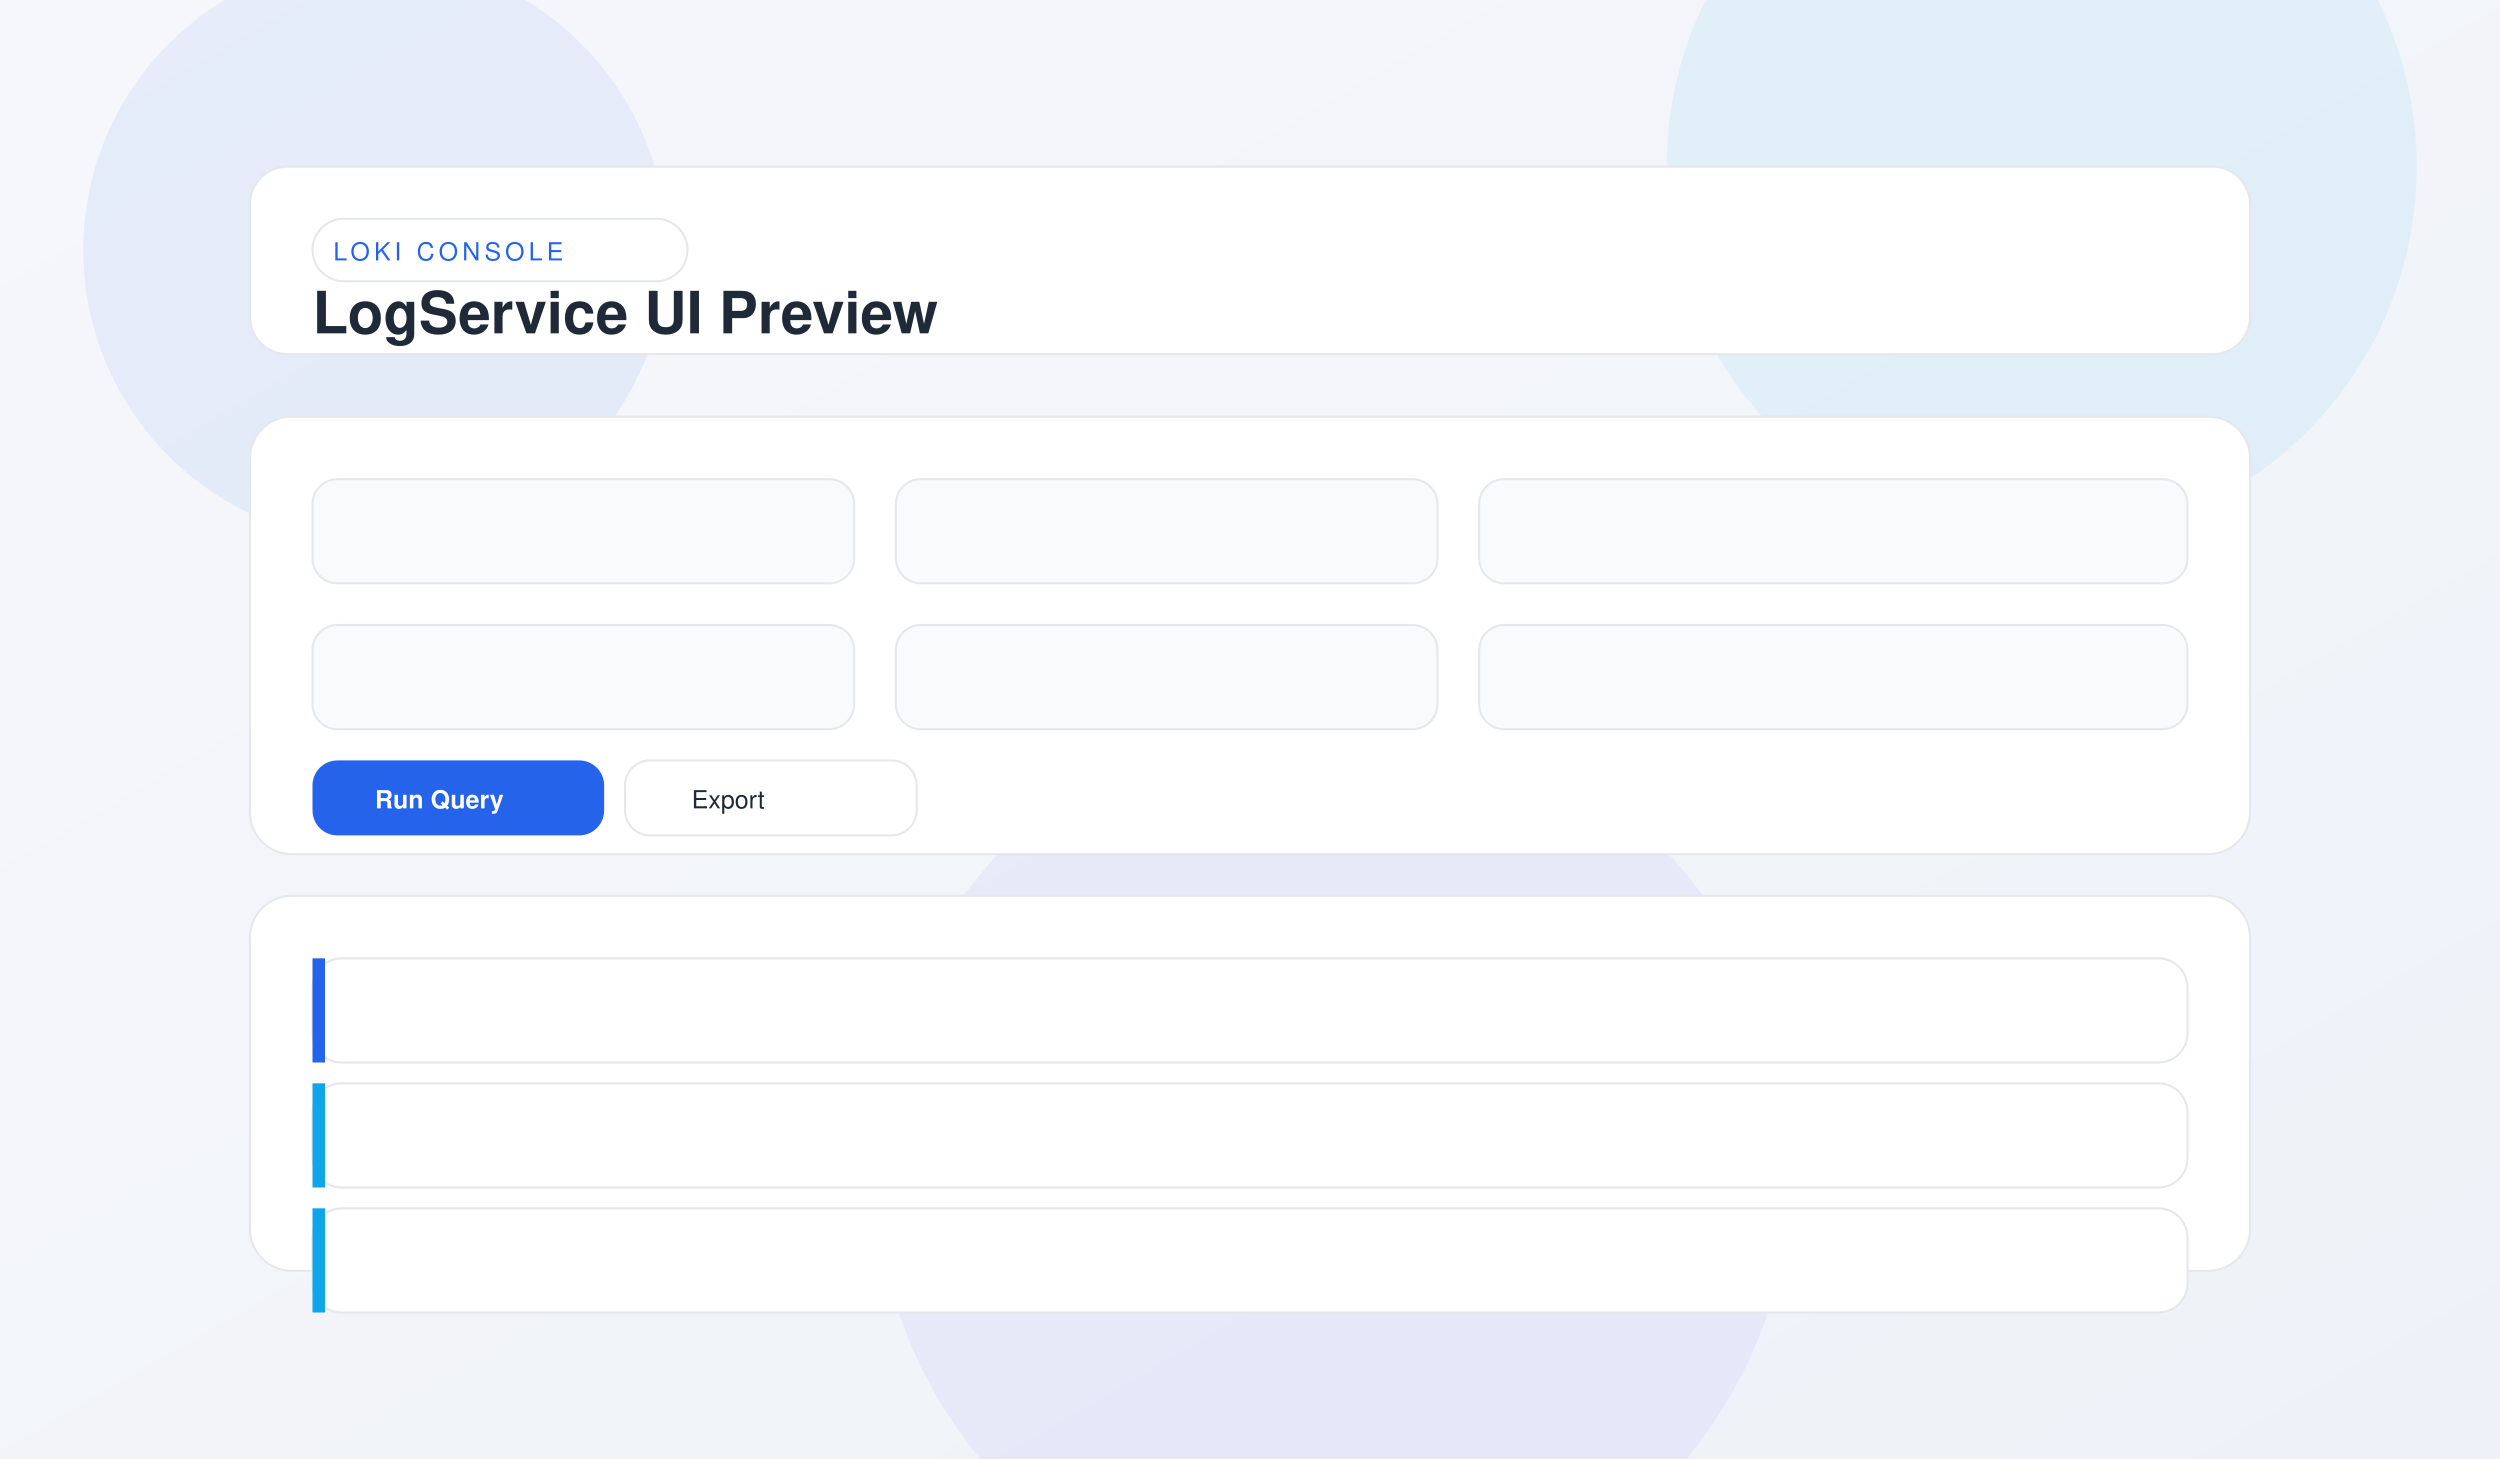
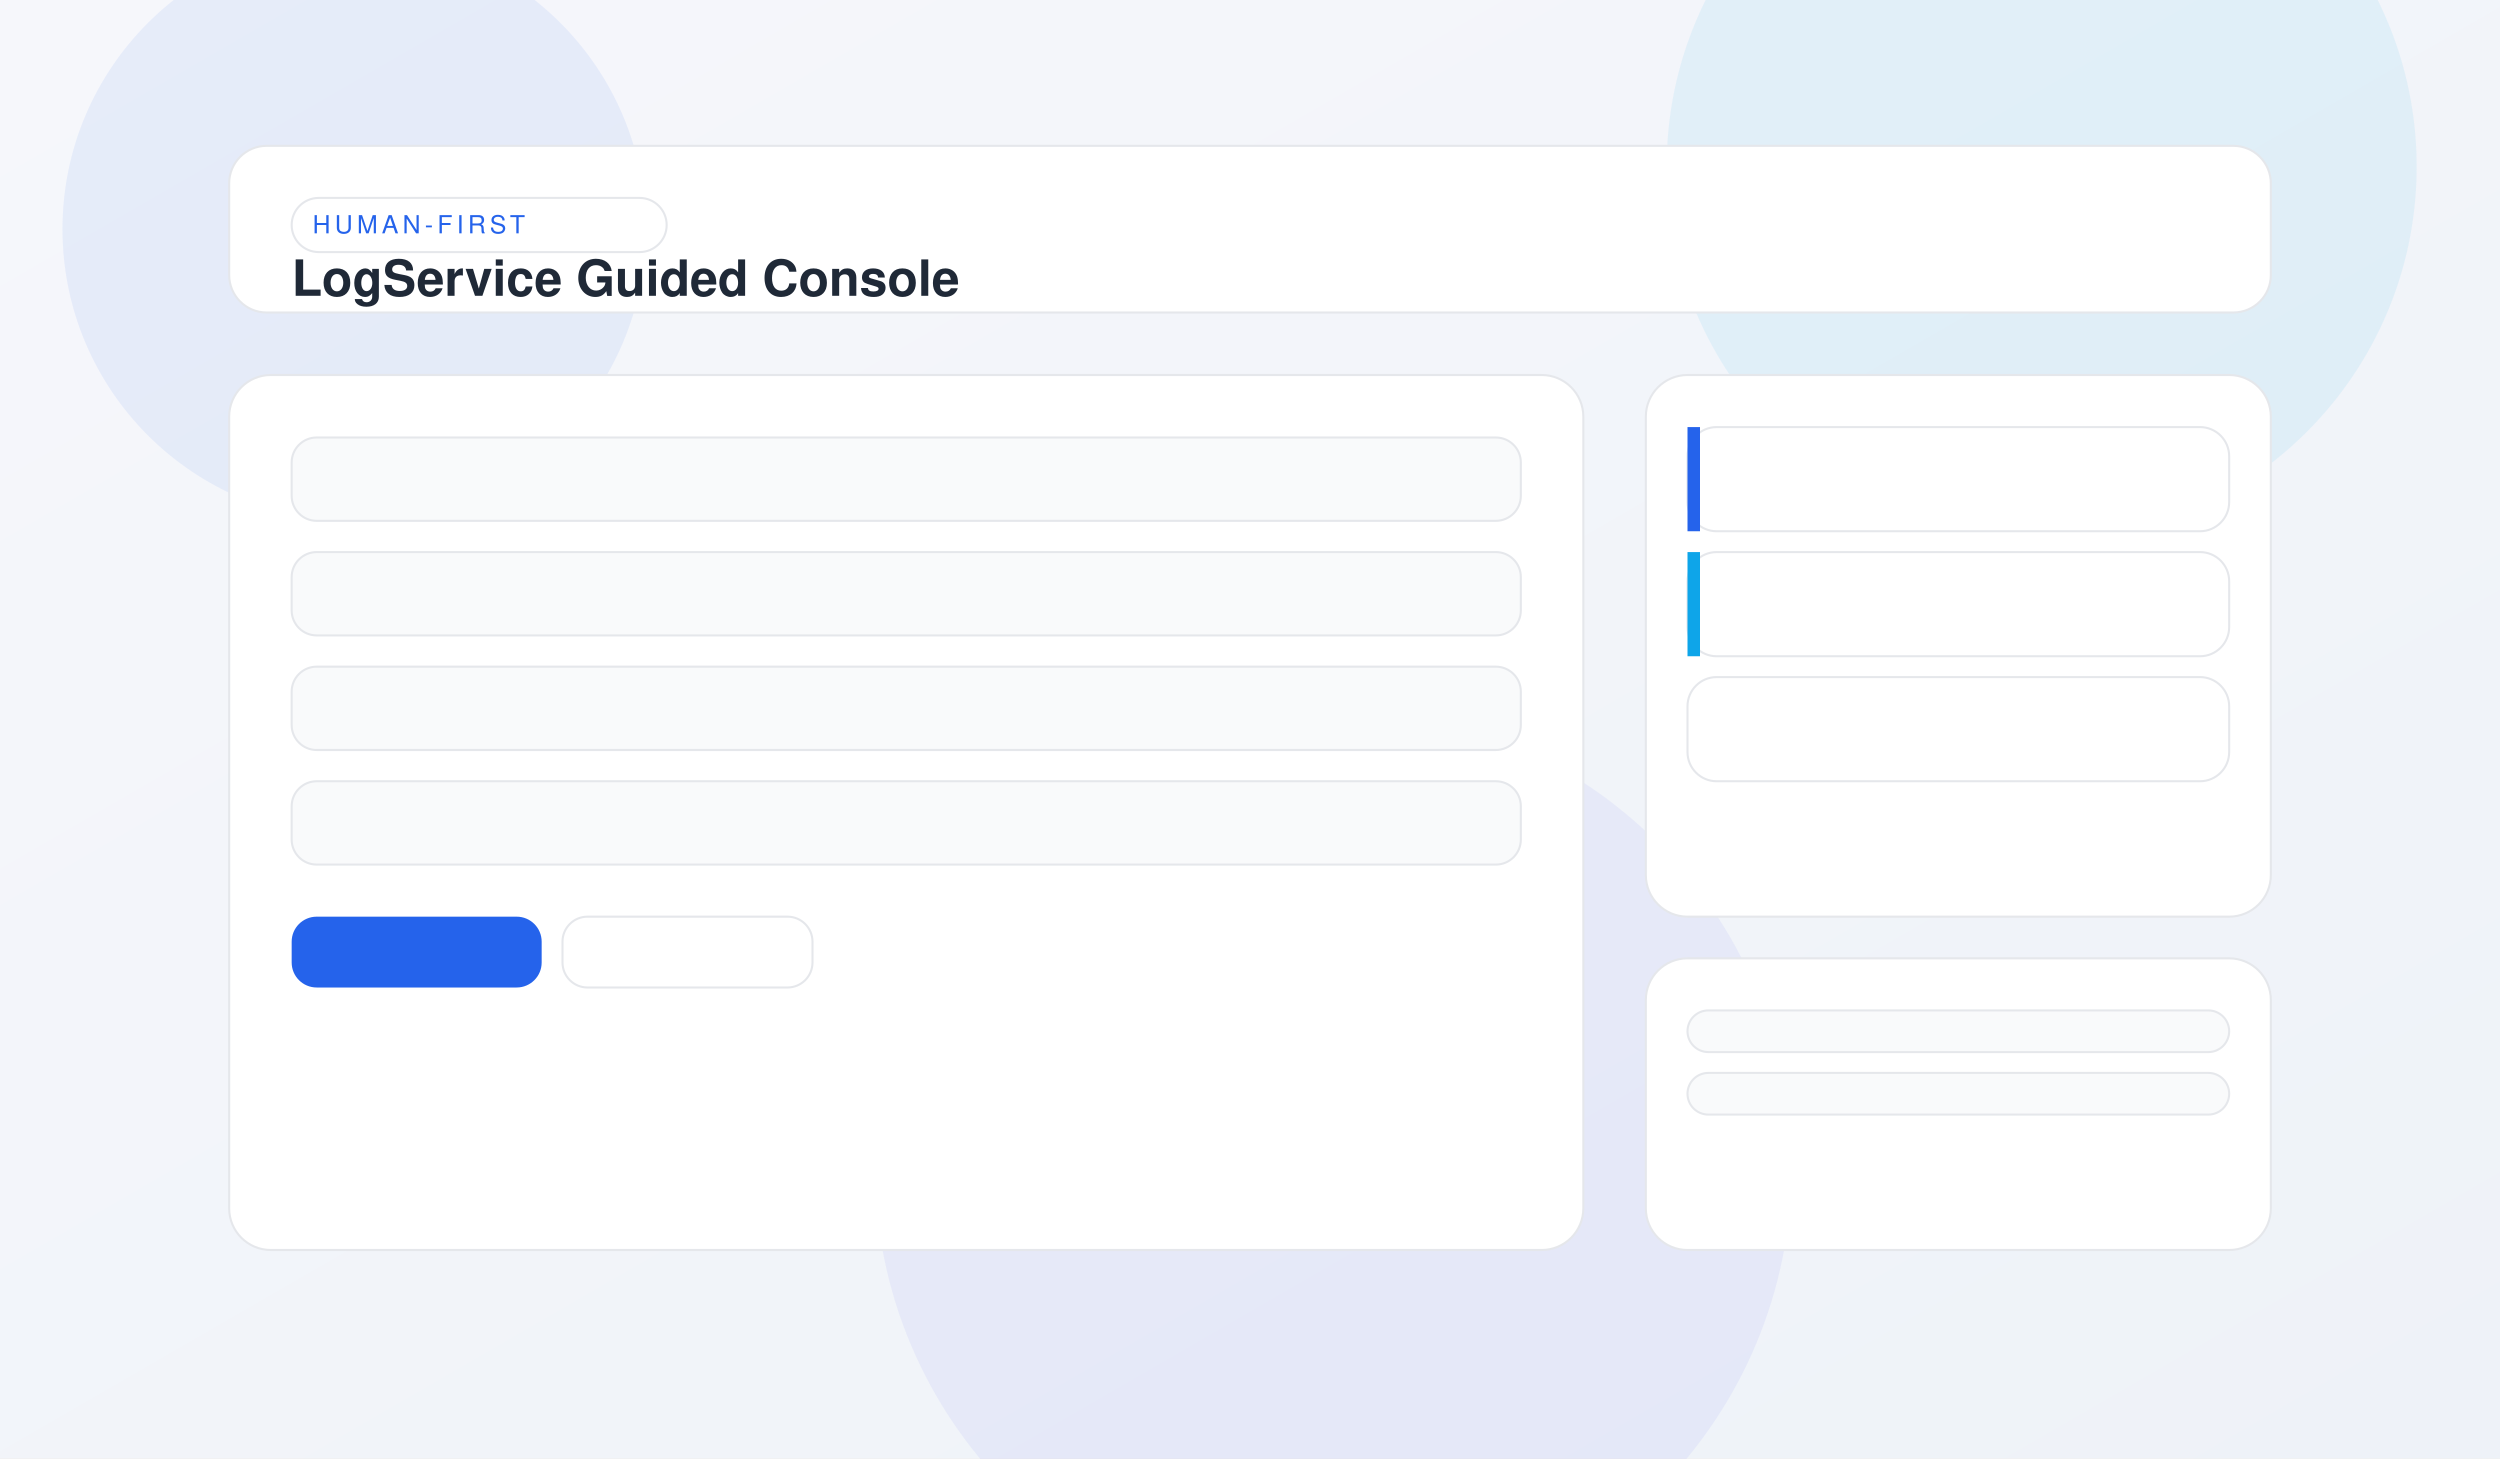
<svg xmlns="http://www.w3.org/2000/svg" width="1200" height="700" viewBox="0 0 1200 700" fill="none">
  <defs>
    <linearGradient id="bg" x1="0" y1="0" x2="1" y2="1">
      <stop offset="0%" stop-color="#f6f7fb" />
      <stop offset="100%" stop-color="#eef2f8" />
    </linearGradient>
  </defs>
  <rect width="1200" height="700" fill="url(#bg)" />
-   <circle cx="180" cy="120" r="140" fill="#2563eb" opacity="0.08" />
+   <circle cx="170" cy="110" r="140" fill="#2563eb" opacity="0.08" />
  <circle cx="980" cy="80" r="180" fill="#0ea5e9" opacity="0.08" />
  <circle cx="640" cy="560" r="220" fill="#6366f1" opacity="0.08" />
-   <rect x="120" y="80" width="960" height="90" rx="18" fill="#ffffff" stroke="#e5e7eb" />
-   <rect x="150" y="105" width="180" height="30" rx="15" fill="#ffffff" stroke="#e5e7eb" />
-   <text x="160" y="125" fill="#2563eb" font-family="Helvetica, Arial, sans-serif" font-size="12" letter-spacing="2">LOKI CONSOLE</text>
-   <text x="150" y="160" fill="#1f2937" font-family="Helvetica, Arial, sans-serif" font-size="28" font-weight="600">LogService UI Preview</text>
-   <rect x="120" y="200" width="960" height="210" rx="20" fill="#ffffff" stroke="#e5e7eb" />
-   <rect x="150" y="230" width="260" height="50" rx="12" fill="#f9fafb" stroke="#e5e7eb" />
-   <rect x="430" y="230" width="260" height="50" rx="12" fill="#f9fafb" stroke="#e5e7eb" />
-   <rect x="710" y="230" width="340" height="50" rx="12" fill="#f9fafb" stroke="#e5e7eb" />
-   <rect x="150" y="300" width="260" height="50" rx="12" fill="#f9fafb" stroke="#e5e7eb" />
-   <rect x="430" y="300" width="260" height="50" rx="12" fill="#f9fafb" stroke="#e5e7eb" />
-   <rect x="710" y="300" width="340" height="50" rx="12" fill="#f9fafb" stroke="#e5e7eb" />
-   <rect x="150" y="365" width="140" height="36" rx="12" fill="#2563eb" />
-   <rect x="300" y="365" width="140" height="36" rx="12" fill="#ffffff" stroke="#e5e7eb" />
-   <text x="180" y="388" fill="#ffffff" font-family="Helvetica, Arial, sans-serif" font-size="12" font-weight="700">Run Query</text>
-   <text x="332" y="388" fill="#1f2937" font-family="Helvetica, Arial, sans-serif" font-size="12">Export</text>
-   <rect x="120" y="430" width="960" height="180" rx="20" fill="#ffffff" stroke="#e5e7eb" />
-   <rect x="150" y="460" width="900" height="50" rx="14" fill="#ffffff" stroke="#e5e7eb" />
-   <rect x="150" y="520" width="900" height="50" rx="14" fill="#ffffff" stroke="#e5e7eb" />
-   <rect x="150" y="580" width="900" height="50" rx="14" fill="#ffffff" stroke="#e5e7eb" />
-   <rect x="150" y="460" width="6" height="50" fill="#2563eb" />
-   <rect x="150" y="520" width="6" height="50" fill="#0ea5e9" />
-   <rect x="150" y="580" width="6" height="50" fill="#0ea5e9" />
+   <rect x="110" y="70" width="980" height="80" rx="18" fill="#ffffff" stroke="#e5e7eb" />
+   <rect x="140" y="95" width="180" height="26" rx="13" fill="#ffffff" stroke="#e5e7eb" />
+   <text x="150" y="112" fill="#2563eb" font-family="Helvetica, Arial, sans-serif" font-size="12" letter-spacing="2">HUMAN-FIRST</text>
+   <text x="140" y="142" fill="#1f2937" font-family="Helvetica, Arial, sans-serif" font-size="24" font-weight="600">LogService Guided Console</text>
+   <rect x="110" y="180" width="650" height="420" rx="20" fill="#ffffff" stroke="#e5e7eb" />
+   <rect x="140" y="210" width="590" height="40" rx="12" fill="#f9fafb" stroke="#e5e7eb" />
+   <rect x="140" y="265" width="590" height="40" rx="12" fill="#f9fafb" stroke="#e5e7eb" />
+   <rect x="140" y="320" width="590" height="40" rx="12" fill="#f9fafb" stroke="#e5e7eb" />
+   <rect x="140" y="375" width="590" height="40" rx="12" fill="#f9fafb" stroke="#e5e7eb" />
+   <rect x="140" y="440" width="120" height="34" rx="12" fill="#2563eb" />
+   <rect x="270" y="440" width="120" height="34" rx="12" fill="#ffffff" stroke="#e5e7eb" />
+   <rect x="790" y="180" width="300" height="260" rx="20" fill="#ffffff" stroke="#e5e7eb" />
+   <rect x="810" y="205" width="260" height="50" rx="14" fill="#ffffff" stroke="#e5e7eb" />
+   <rect x="810" y="265" width="260" height="50" rx="14" fill="#ffffff" stroke="#e5e7eb" />
+   <rect x="810" y="325" width="260" height="50" rx="14" fill="#ffffff" stroke="#e5e7eb" />
+   <rect x="810" y="205" width="6" height="50" fill="#2563eb" />
+   <rect x="810" y="265" width="6" height="50" fill="#0ea5e9" />
+   <rect x="790" y="460" width="300" height="140" rx="20" fill="#ffffff" stroke="#e5e7eb" />
+   <rect x="810" y="485" width="260" height="20" rx="10" fill="#f9fafb" stroke="#e5e7eb" />
+   <rect x="810" y="515" width="260" height="20" rx="10" fill="#f9fafb" stroke="#e5e7eb" />
</svg>
